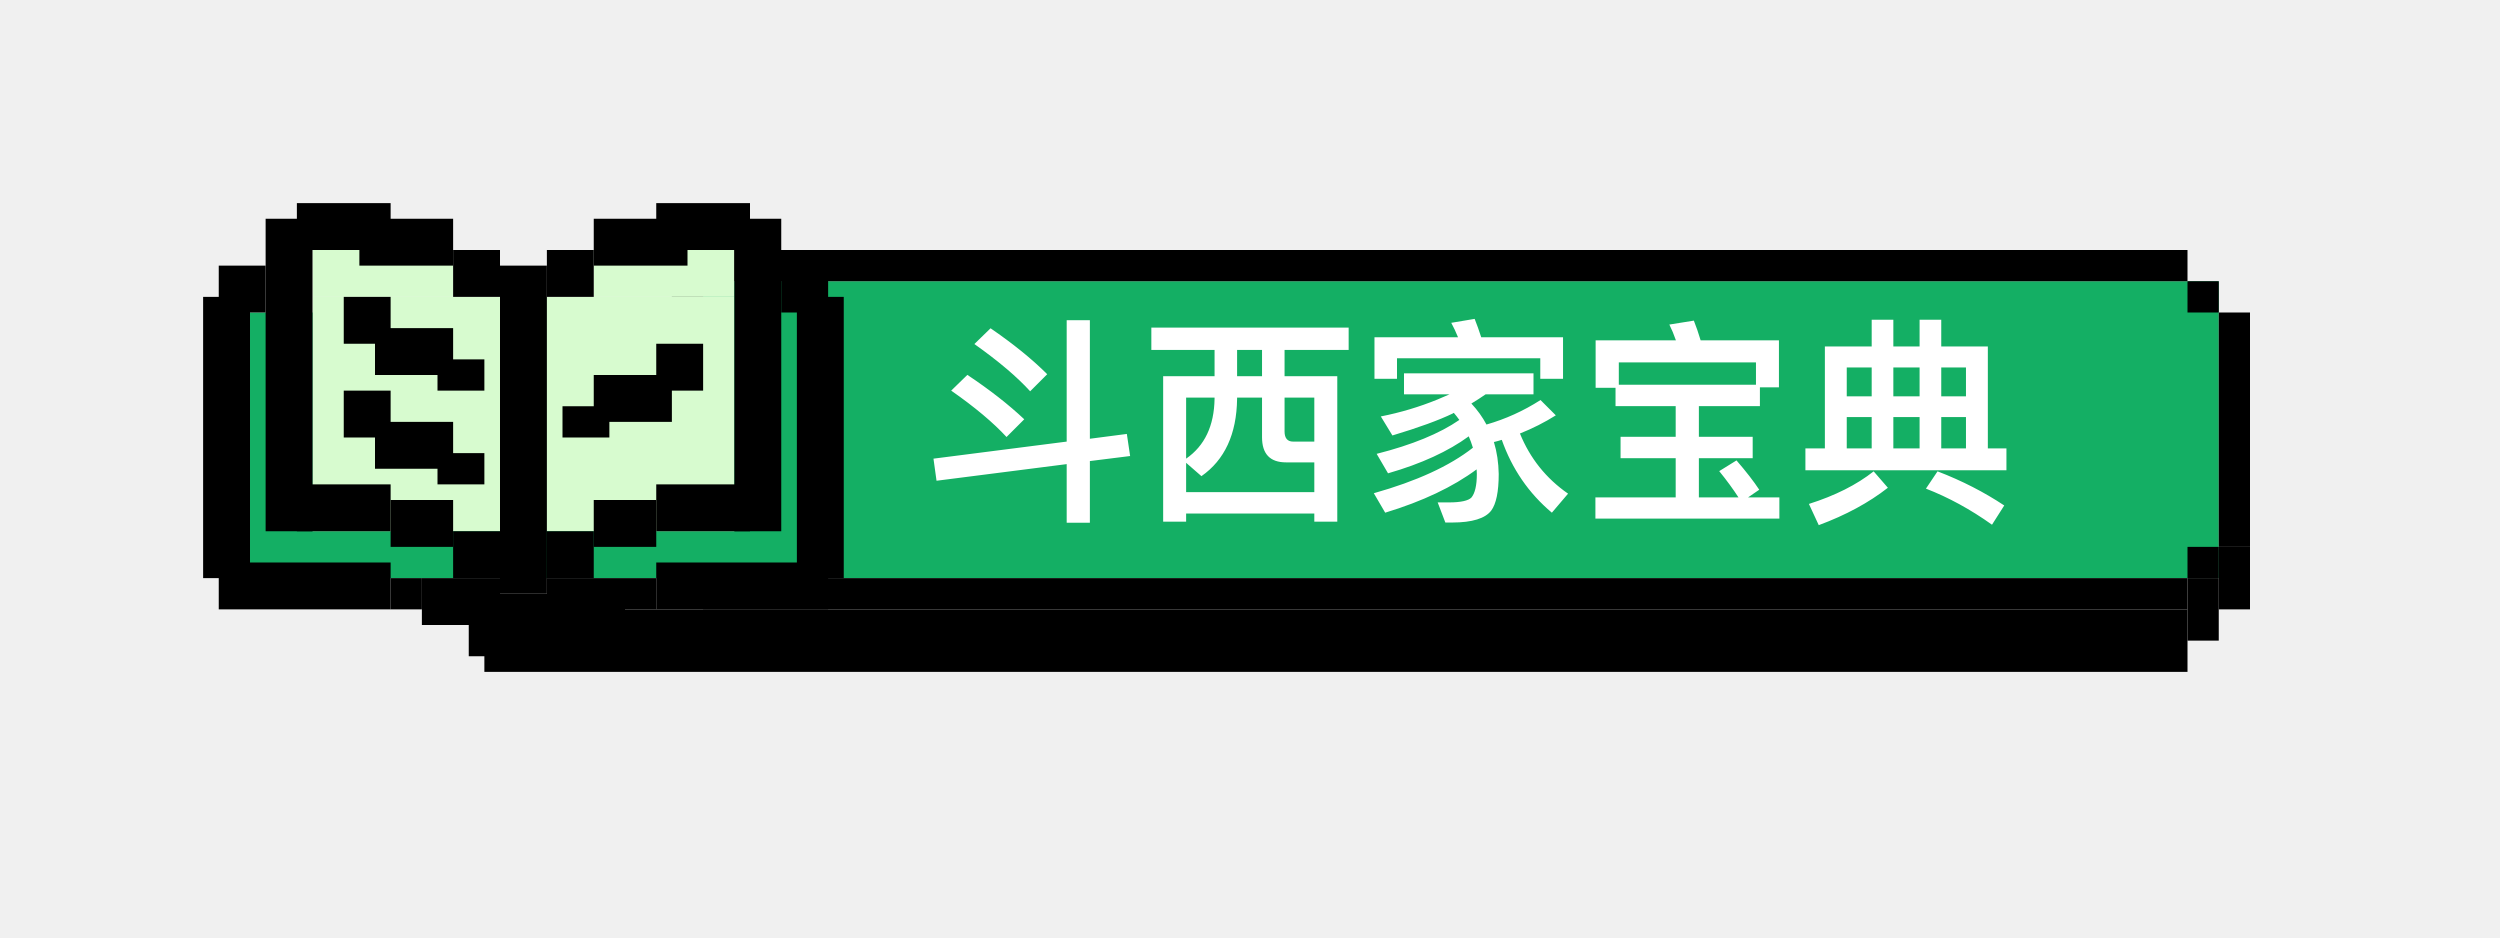
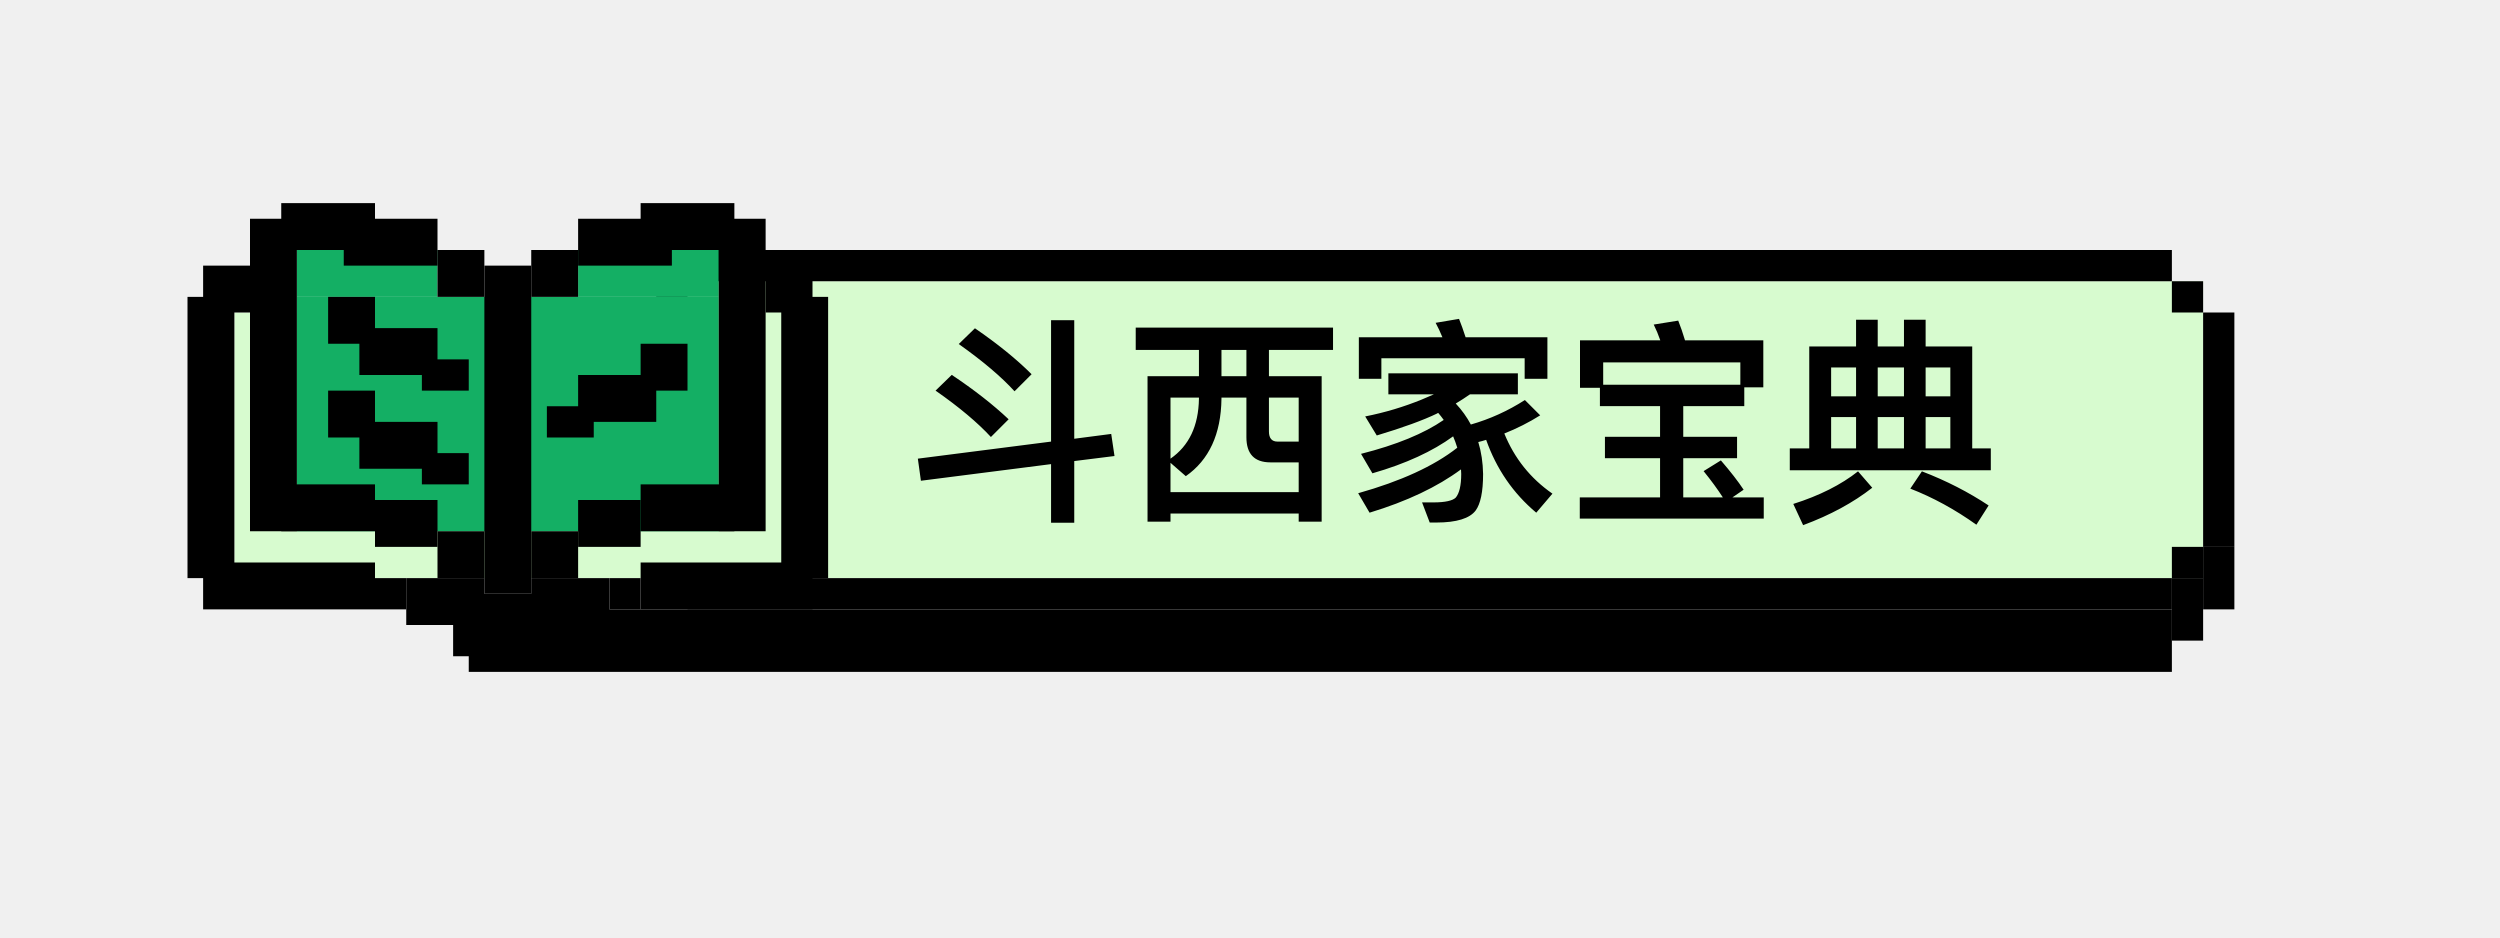
<svg xmlns="http://www.w3.org/2000/svg" width="160" height="60" viewBox="0 0 160 60" fill="none">
-   <rect x="43" y="18" width="99" height="19" fill="#14AF64" />
-   <path d="M72.118 27.772L69.752 28.08V20.492H68.268V28.262L59.742 29.354L59.938 30.768L68.268 29.704V33.456H69.752V29.508L72.328 29.186L72.118 27.772ZM63.396 21.01L62.36 22.018C63.9 23.11 65.09 24.118 65.93 25.042L67.022 23.95C66.042 22.97 64.824 21.99 63.396 21.01ZM61.912 23.992L60.876 25C62.402 26.064 63.578 27.058 64.418 27.968L65.552 26.834C64.558 25.896 63.34 24.944 61.912 23.992ZM73.686 20.968V22.396H77.732V24.076H74.442V33.386H75.912V32.868H84.116V33.386H85.586V24.076H82.212V22.396H86.314V20.968H73.686ZM75.912 31.496V29.62L76.892 30.474C78.376 29.438 79.146 27.786 79.174 25.518V25.448H80.77V27.982C80.77 29.046 81.274 29.592 82.31 29.592H84.116V31.496H75.912ZM79.174 22.396H80.77V24.076H79.174V22.396ZM75.912 29.354V25.448H77.732V25.518C77.704 27.254 77.102 28.528 75.912 29.354ZM82.212 25.448H84.116V28.262H82.758C82.394 28.262 82.212 28.038 82.212 27.618V25.448ZM96.114 28.15C96.772 30.012 97.836 31.566 99.32 32.812L100.356 31.594C98.942 30.614 97.92 29.326 97.276 27.744C98.088 27.422 98.858 27.03 99.572 26.582L98.592 25.602C97.5 26.302 96.352 26.82 95.134 27.17C94.882 26.694 94.56 26.246 94.168 25.826C94.476 25.644 94.77 25.448 95.078 25.238H98.144V23.894H89.856V25.238H92.768C92.516 25.35 92.25 25.462 91.984 25.574C90.85 26.036 89.646 26.4 88.372 26.652L89.114 27.87C90.794 27.366 92.096 26.89 92.992 26.456C92.992 26.442 93.02 26.428 93.048 26.428C93.16 26.568 93.286 26.708 93.398 26.876C92.138 27.744 90.374 28.472 88.106 29.046L88.834 30.292C90.976 29.676 92.698 28.878 94 27.926C94.098 28.15 94.182 28.388 94.266 28.654C92.768 29.83 90.654 30.796 87.924 31.566L88.652 32.812C91.046 32.084 92.992 31.16 94.504 30.04C94.504 30.124 94.518 30.222 94.518 30.334C94.518 31.076 94.392 31.58 94.168 31.846C93.972 32.042 93.496 32.154 92.74 32.154H92.012L92.502 33.442H92.936C94.224 33.442 95.064 33.176 95.442 32.672C95.75 32.252 95.918 31.482 95.918 30.334C95.904 29.606 95.806 28.934 95.61 28.29C95.778 28.248 95.946 28.206 96.114 28.15ZM94.378 20.408L92.88 20.66C93.034 20.94 93.174 21.248 93.314 21.584H87.966V24.244H89.408V22.928H98.578V24.244H100.034V21.584H94.798C94.658 21.15 94.518 20.758 94.378 20.408ZM107.244 25.994V27.954H103.716V29.326H107.244V31.832H102.106V33.19H113.88V31.832H111.878L112.592 31.342C112.242 30.81 111.752 30.18 111.136 29.466L110.03 30.152C110.52 30.754 110.926 31.314 111.262 31.832H108.728V29.326H112.172V27.954H108.728V25.994H112.634V24.79H113.852V21.78H108.84C108.7 21.318 108.56 20.898 108.406 20.52L106.838 20.772C106.992 21.08 107.132 21.416 107.258 21.78H102.12V24.818H103.394V25.994H107.244ZM103.604 24.622V23.194H112.382V24.622H103.604ZM127.222 22.172H124.24V20.464H122.854V22.172H121.174V20.464H119.788V22.172H116.792V28.696H115.546V30.096H128.412V28.696H127.222V22.172ZM118.192 28.696V26.694H119.788V28.696H118.192ZM121.174 28.696V26.694H122.854V28.696H121.174ZM124.24 28.696V26.694H125.822V28.696H124.24ZM118.192 25.364V23.516H119.788V25.364H118.192ZM121.174 23.516H122.854V25.364H121.174V23.516ZM124.24 23.516H125.822V25.364H124.24V23.516ZM124.002 30.166L123.26 31.272C124.702 31.832 126.116 32.602 127.488 33.582L128.272 32.35C126.984 31.496 125.57 30.768 124.002 30.166ZM119.914 30.166C118.836 31.02 117.45 31.72 115.77 32.252L116.4 33.61C118.136 32.966 119.606 32.168 120.824 31.216L119.914 30.166Z" fill="white" />
-   <rect x="41" y="20" width="2" height="15" fill="black" />
-   <rect x="144" y="35" width="2" height="15" transform="rotate(-180 144 35)" fill="black" />
-   <rect x="140" y="16" width="2" height="95" transform="rotate(90 140 16)" fill="black" />
-   <rect x="140" y="37" width="2" height="95" transform="rotate(90 140 37)" fill="black" />
-   <rect x="140" y="39" width="4" height="109" transform="rotate(90 140 39)" fill="black" />
-   <rect x="43" y="18" width="2" height="2" fill="black" />
-   <rect x="142" y="37" width="2" height="2" transform="rotate(-180 142 37)" fill="black" />
-   <rect x="142" y="41" width="2" height="4" transform="rotate(-180 142 41)" fill="black" />
-   <rect x="144" y="39" width="2" height="4" transform="rotate(-180 144 39)" fill="black" />
-   <rect x="43" y="35" width="2" height="2" fill="black" />
-   <rect x="142" y="20" width="2" height="2" transform="rotate(-180 142 20)" fill="black" />
-   <rect x="16" y="20" width="35" height="17" fill="#14AF64" />
-   <rect x="20" y="19" width="27" height="15" fill="#D7FBCF" />
-   <rect x="20" y="16" width="9" height="3" fill="#D7FBCF" />
-   <rect x="38" y="16" width="9" height="3" fill="#D7FBCF" />
-   <rect x="13" y="19" width="3" height="18" fill="black" />
-   <rect width="3" height="18" transform="matrix(-1 0 0 1 54 19)" fill="black" />
-   <rect x="17" y="14" width="3" height="20" fill="black" />
-   <rect width="3" height="20" transform="matrix(-1 0 0 1 50 14)" fill="black" />
-   <rect x="25" y="13" width="3" height="6" transform="rotate(90 25 13)" fill="black" />
-   <rect width="3" height="6" transform="matrix(4.48162e-08 1 1 -4.26338e-08 42 13)" fill="black" />
-   <rect x="25" y="19" width="3" height="3" transform="rotate(90 25 19)" fill="black" />
-   <rect width="3" height="3" transform="matrix(4.48162e-08 1 1 -4.26338e-08 42 22)" fill="black" />
-   <rect x="25" y="25" width="3" height="3" transform="rotate(90 25 25)" fill="black" />
-   <rect x="29" y="14" width="3" height="6" transform="rotate(90 29 14)" fill="black" />
-   <rect width="3" height="6" transform="matrix(4.48162e-08 1 1 -4.26338e-08 38 14)" fill="black" />
-   <rect x="29" y="21" width="3" height="5" transform="rotate(90 29 21)" fill="black" />
-   <rect width="3" height="5" transform="matrix(4.48162e-08 1 1 -4.26338e-08 38 24)" fill="black" />
-   <rect x="29" y="27" width="3" height="5" transform="rotate(90 29 27)" fill="black" />
-   <rect x="25" y="36" width="3" height="11" transform="rotate(90 25 36)" fill="black" />
-   <rect width="3" height="11" transform="matrix(4.48162e-08 1 1 -4.26338e-08 42 36)" fill="black" />
-   <rect x="29" y="32" width="3" height="4" transform="rotate(90 29 32)" fill="black" />
-   <rect width="3" height="4" transform="matrix(4.48162e-08 1 1 -4.26338e-08 38 32)" fill="black" />
-   <rect x="37" y="38" width="4" height="7" transform="rotate(90 37 38)" fill="black" />
-   <rect x="32" y="37" width="3" height="5" transform="rotate(90 32 37)" fill="black" />
-   <rect width="3" height="5" transform="matrix(4.48162e-08 1 1 -4.26338e-08 35 37)" fill="black" />
-   <rect x="32" y="16" width="3" height="3" transform="rotate(90 32 16)" fill="black" />
-   <rect width="3" height="3" transform="matrix(4.48162e-08 1 1 -4.26338e-08 35 16)" fill="black" />
-   <rect x="31" y="23" width="2" height="3" transform="rotate(90 31 23)" fill="black" />
-   <rect width="2" height="3" transform="matrix(4.48162e-08 1 1 -4.26338e-08 36 26)" fill="black" />
-   <rect x="31" y="29" width="2" height="3" transform="rotate(90 31 29)" fill="black" />
-   <rect x="27" y="37" width="2" height="2" transform="rotate(90 27 37)" fill="black" />
-   <rect width="2" height="2" transform="matrix(4.48162e-08 1 1 -4.26338e-08 40 37)" fill="black" />
-   <rect x="25" y="31" width="3" height="6" transform="rotate(90 25 31)" fill="black" />
-   <rect width="3" height="6" transform="matrix(4.48162e-08 1 1 -4.26338e-08 42 31)" fill="black" />
-   <rect x="32" y="17" width="3" height="21" fill="black" />
-   <rect x="29" y="34" width="3" height="3" fill="black" />
-   <rect width="3" height="3" transform="matrix(-1 0 0 1 38 34)" fill="black" />
-   <rect x="17" y="17" width="3" height="3" transform="rotate(90 17 17)" fill="black" />
-   <rect width="3" height="3" transform="matrix(4.48162e-08 1 1 -4.26338e-08 50 17)" fill="black" />
+   <rect x="42" y="18" width="99" height="19" fill="#D7FBCF" />
+   <path d="M71.118 27.772L68.752 28.08V20.492H67.268V28.262L58.742 29.354L58.938 30.768L67.268 29.704V33.456H68.752V29.508L71.328 29.186L71.118 27.772ZM62.396 21.01L61.36 22.018C62.9 23.11 64.09 24.118 64.93 25.042L66.022 23.95C65.042 22.97 63.824 21.99 62.396 21.01ZM60.912 23.992L59.876 25C61.402 26.064 62.578 27.058 63.418 27.968L64.552 26.834C63.558 25.896 62.34 24.944 60.912 23.992ZM72.686 20.968V22.396H76.732V24.076H73.442V33.386H74.912V32.868H83.116V33.386H84.586V24.076H81.212V22.396H85.314V20.968H72.686ZM74.912 31.496V29.62L75.892 30.474C77.376 29.438 78.146 27.786 78.174 25.518V25.448H79.77V27.982C79.77 29.046 80.274 29.592 81.31 29.592H83.116V31.496H74.912ZM78.174 22.396H79.77V24.076H78.174V22.396ZM74.912 29.354V25.448H76.732V25.518C76.704 27.254 76.102 28.528 74.912 29.354ZM81.212 25.448H83.116V28.262H81.758C81.394 28.262 81.212 28.038 81.212 27.618V25.448ZM95.114 28.15C95.772 30.012 96.836 31.566 98.32 32.812L99.356 31.594C97.942 30.614 96.92 29.326 96.276 27.744C97.088 27.422 97.858 27.03 98.572 26.582L97.592 25.602C96.5 26.302 95.352 26.82 94.134 27.17C93.882 26.694 93.56 26.246 93.168 25.826C93.476 25.644 93.77 25.448 94.078 25.238H97.144V23.894H88.856V25.238H91.768C91.516 25.35 91.25 25.462 90.984 25.574C89.85 26.036 88.646 26.4 87.372 26.652L88.114 27.87C89.794 27.366 91.096 26.89 91.992 26.456C91.992 26.442 92.02 26.428 92.048 26.428C92.16 26.568 92.286 26.708 92.398 26.876C91.138 27.744 89.374 28.472 87.106 29.046L87.834 30.292C89.976 29.676 91.698 28.878 93 27.926C93.098 28.15 93.182 28.388 93.266 28.654C91.768 29.83 89.654 30.796 86.924 31.566L87.652 32.812C90.046 32.084 91.992 31.16 93.504 30.04C93.504 30.124 93.518 30.222 93.518 30.334C93.518 31.076 93.392 31.58 93.168 31.846C92.972 32.042 92.496 32.154 91.74 32.154H91.012L91.502 33.442H91.936C93.224 33.442 94.064 33.176 94.442 32.672C94.75 32.252 94.918 31.482 94.918 30.334C94.904 29.606 94.806 28.934 94.61 28.29C94.778 28.248 94.946 28.206 95.114 28.15ZM93.378 20.408L91.88 20.66C92.034 20.94 92.174 21.248 92.314 21.584H86.966V24.244H88.408V22.928H97.578V24.244H99.034V21.584H93.798C93.658 21.15 93.518 20.758 93.378 20.408ZM106.244 25.994V27.954H102.716V29.326H106.244V31.832H101.106V33.19H112.88V31.832H110.878L111.592 31.342C111.242 30.81 110.752 30.18 110.136 29.466L109.03 30.152C109.52 30.754 109.926 31.314 110.262 31.832H107.728V29.326H111.172V27.954H107.728V25.994H111.634V24.79H112.852V21.78H107.84C107.7 21.318 107.56 20.898 107.406 20.52L105.838 20.772C105.992 21.08 106.132 21.416 106.258 21.78H101.12V24.818H102.394V25.994H106.244ZM102.604 24.622V23.194H111.382V24.622H102.604ZM126.222 22.172H123.24V20.464H121.854V22.172H120.174V20.464H118.788V22.172H115.792V28.696H114.546V30.096H127.412V28.696H126.222V22.172ZM117.192 28.696V26.694H118.788V28.696H117.192ZM120.174 28.696V26.694H121.854V28.696H120.174ZM123.24 28.696V26.694H124.822V28.696H123.24ZM117.192 25.364V23.516H118.788V25.364H117.192ZM120.174 23.516H121.854V25.364H120.174V23.516ZM123.24 23.516H124.822V25.364H123.24V23.516ZM123.002 30.166L122.26 31.272C123.702 31.832 125.116 32.602 126.488 33.582L127.272 32.35C125.984 31.496 124.57 30.768 123.002 30.166ZM118.914 30.166C117.836 31.02 116.45 31.72 114.77 32.252L115.4 33.61C117.136 32.966 118.606 32.168 119.824 31.216L118.914 30.166Z" fill="black" />
+   <rect x="40" y="20" width="2" height="15" fill="black" />
+   <rect x="143" y="35" width="2" height="15" transform="rotate(-180 143 35)" fill="black" />
+   <rect x="139" y="16" width="2" height="95" transform="rotate(90 139 16)" fill="black" />
+   <rect x="139" y="37" width="2" height="95" transform="rotate(90 139 37)" fill="black" />
+   <rect x="139" y="39" width="4" height="109" transform="rotate(90 139 39)" fill="black" />
+   <rect x="42" y="18" width="2" height="2" fill="black" />
+   <rect x="141" y="37" width="2" height="2" transform="rotate(-180 141 37)" fill="black" />
+   <rect x="141" y="41" width="2" height="4" transform="rotate(-180 141 41)" fill="black" />
+   <rect x="143" y="39" width="2" height="4" transform="rotate(-180 143 39)" fill="black" />
+   <rect x="42" y="35" width="2" height="2" fill="black" />
+   <rect x="141" y="20" width="2" height="2" transform="rotate(-180 141 20)" fill="black" />
+   <rect x="15" y="20" width="35" height="17" fill="#D7FBCF" />
+   <rect x="19" y="19" width="27" height="15" fill="#14AF64" />
+   <rect x="19" y="16" width="9" height="3" fill="#14AF64" />
+   <rect x="37" y="16" width="9" height="3" fill="#14AF64" />
+   <rect x="12" y="19" width="3" height="18" fill="black" />
+   <rect width="3" height="18" transform="matrix(-1 0 0 1 53 19)" fill="black" />
+   <rect x="16" y="14" width="3" height="20" fill="black" />
+   <rect width="3" height="20" transform="matrix(-1 0 0 1 49 14)" fill="black" />
+   <rect x="24" y="13" width="3" height="6" transform="rotate(90 24 13)" fill="black" />
+   <rect width="3" height="6" transform="matrix(4.48162e-08 1 1 -4.26338e-08 41 13)" fill="black" />
+   <rect x="24" y="19" width="3" height="3" transform="rotate(90 24 19)" fill="black" />
+   <rect width="3" height="3" transform="matrix(4.48162e-08 1 1 -4.26338e-08 41 22)" fill="black" />
+   <rect x="24" y="25" width="3" height="3" transform="rotate(90 24 25)" fill="black" />
+   <rect x="28" y="14" width="3" height="6" transform="rotate(90 28 14)" fill="black" />
+   <rect width="3" height="6" transform="matrix(4.48162e-08 1 1 -4.26338e-08 37 14)" fill="black" />
+   <rect x="28" y="21" width="3" height="5" transform="rotate(90 28 21)" fill="black" />
+   <rect width="3" height="5" transform="matrix(4.48162e-08 1 1 -4.26338e-08 37 24)" fill="black" />
+   <rect x="28" y="27" width="3" height="5" transform="rotate(90 28 27)" fill="black" />
+   <rect x="24" y="36" width="3" height="11" transform="rotate(90 24 36)" fill="black" />
+   <rect width="3" height="11" transform="matrix(4.48162e-08 1 1 -4.26338e-08 41 36)" fill="black" />
+   <rect x="28" y="32" width="3" height="4" transform="rotate(90 28 32)" fill="black" />
+   <rect width="3" height="4" transform="matrix(4.48162e-08 1 1 -4.26338e-08 37 32)" fill="black" />
+   <rect x="36" y="38" width="4" height="7" transform="rotate(90 36 38)" fill="black" />
+   <rect x="31" y="37" width="3" height="5" transform="rotate(90 31 37)" fill="black" />
+   <rect width="3" height="5" transform="matrix(4.48162e-08 1 1 -4.26338e-08 34 37)" fill="black" />
+   <rect x="31" y="16" width="3" height="3" transform="rotate(90 31 16)" fill="black" />
+   <rect width="3" height="3" transform="matrix(4.48162e-08 1 1 -4.26338e-08 34 16)" fill="black" />
+   <rect x="30" y="23" width="2" height="3" transform="rotate(90 30 23)" fill="black" />
+   <rect width="2" height="3" transform="matrix(4.48162e-08 1 1 -4.26338e-08 35 26)" fill="black" />
+   <rect x="30" y="29" width="2" height="3" transform="rotate(90 30 29)" fill="black" />
+   <rect x="26" y="37" width="2" height="2" transform="rotate(90 26 37)" fill="black" />
+   <rect width="2" height="2" transform="matrix(4.48162e-08 1 1 -4.26338e-08 39 37)" fill="black" />
+   <rect x="24" y="31" width="3" height="6" transform="rotate(90 24 31)" fill="black" />
+   <rect width="3" height="6" transform="matrix(4.48162e-08 1 1 -4.26338e-08 41 31)" fill="black" />
+   <rect x="31" y="17" width="3" height="21" fill="black" />
+   <rect x="28" y="34" width="3" height="3" fill="black" />
+   <rect width="3" height="3" transform="matrix(-1 0 0 1 37 34)" fill="black" />
+   <rect x="16" y="17" width="3" height="3" transform="rotate(90 16 17)" fill="black" />
+   <rect width="3" height="3" transform="matrix(4.48162e-08 1 1 -4.26338e-08 49 17)" fill="black" />
</svg>
